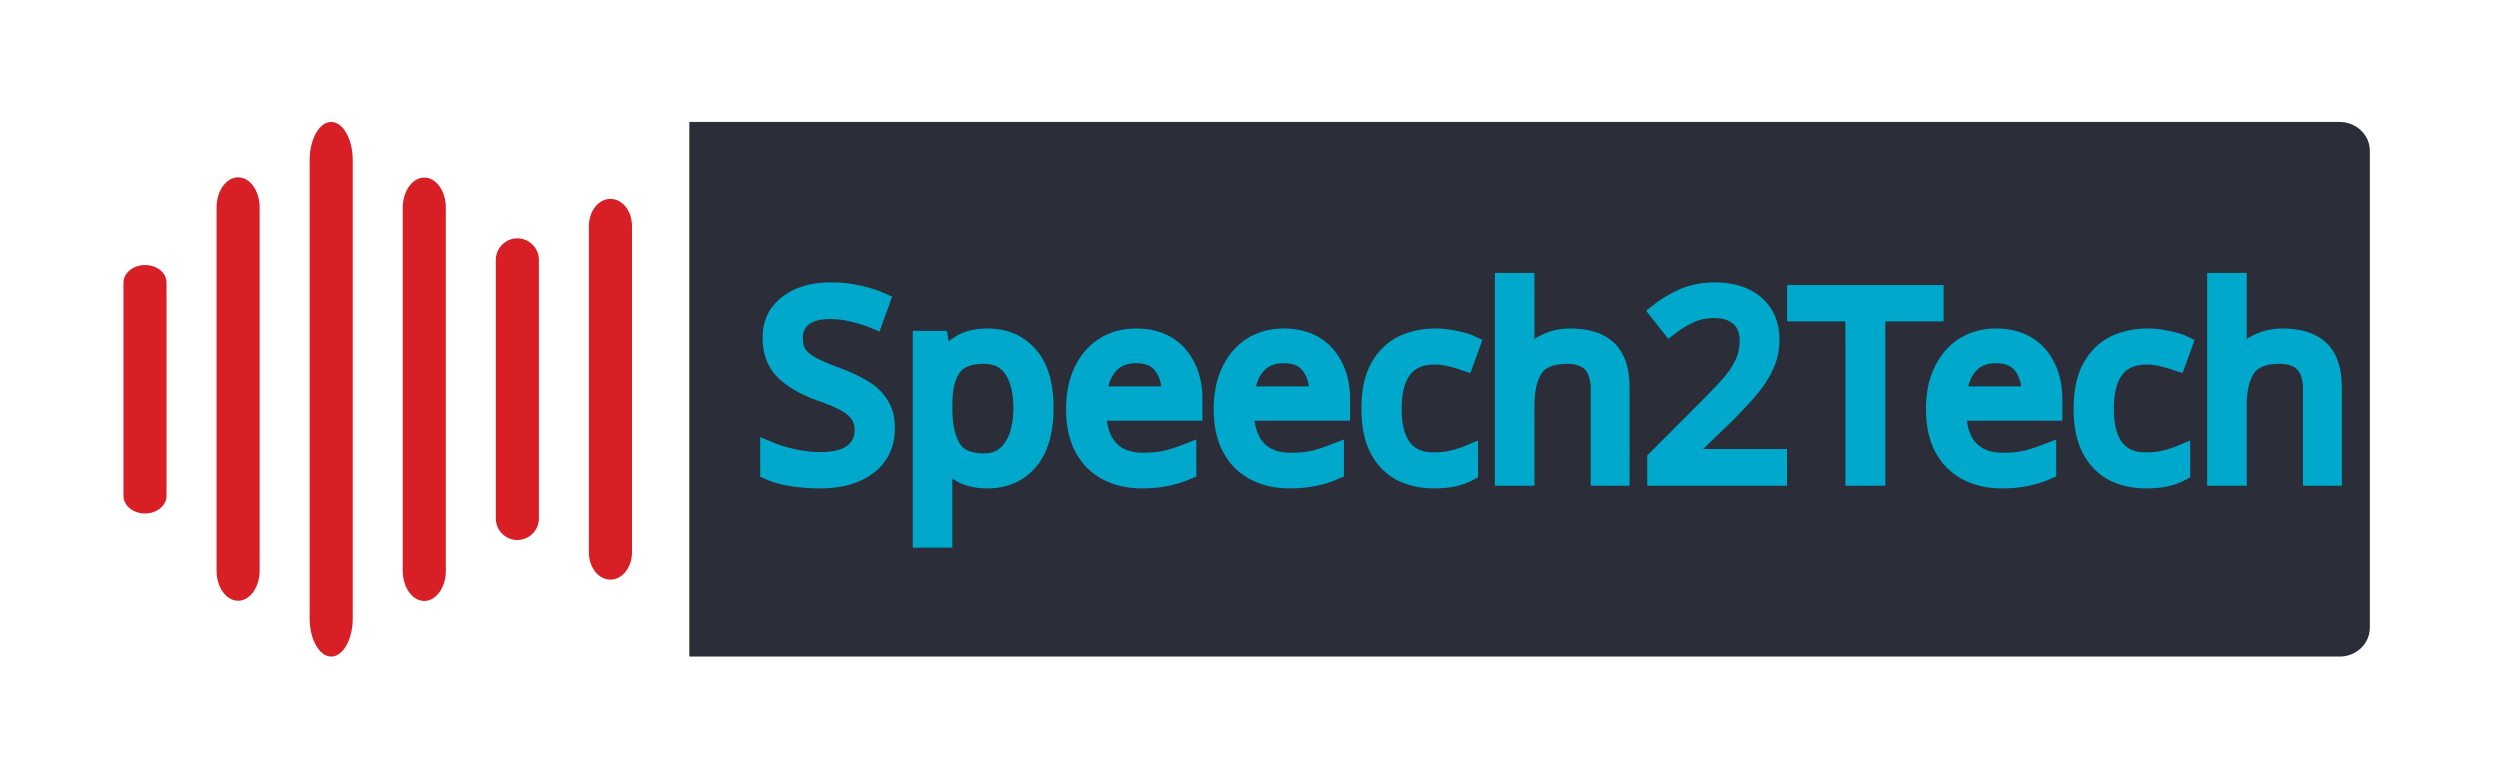
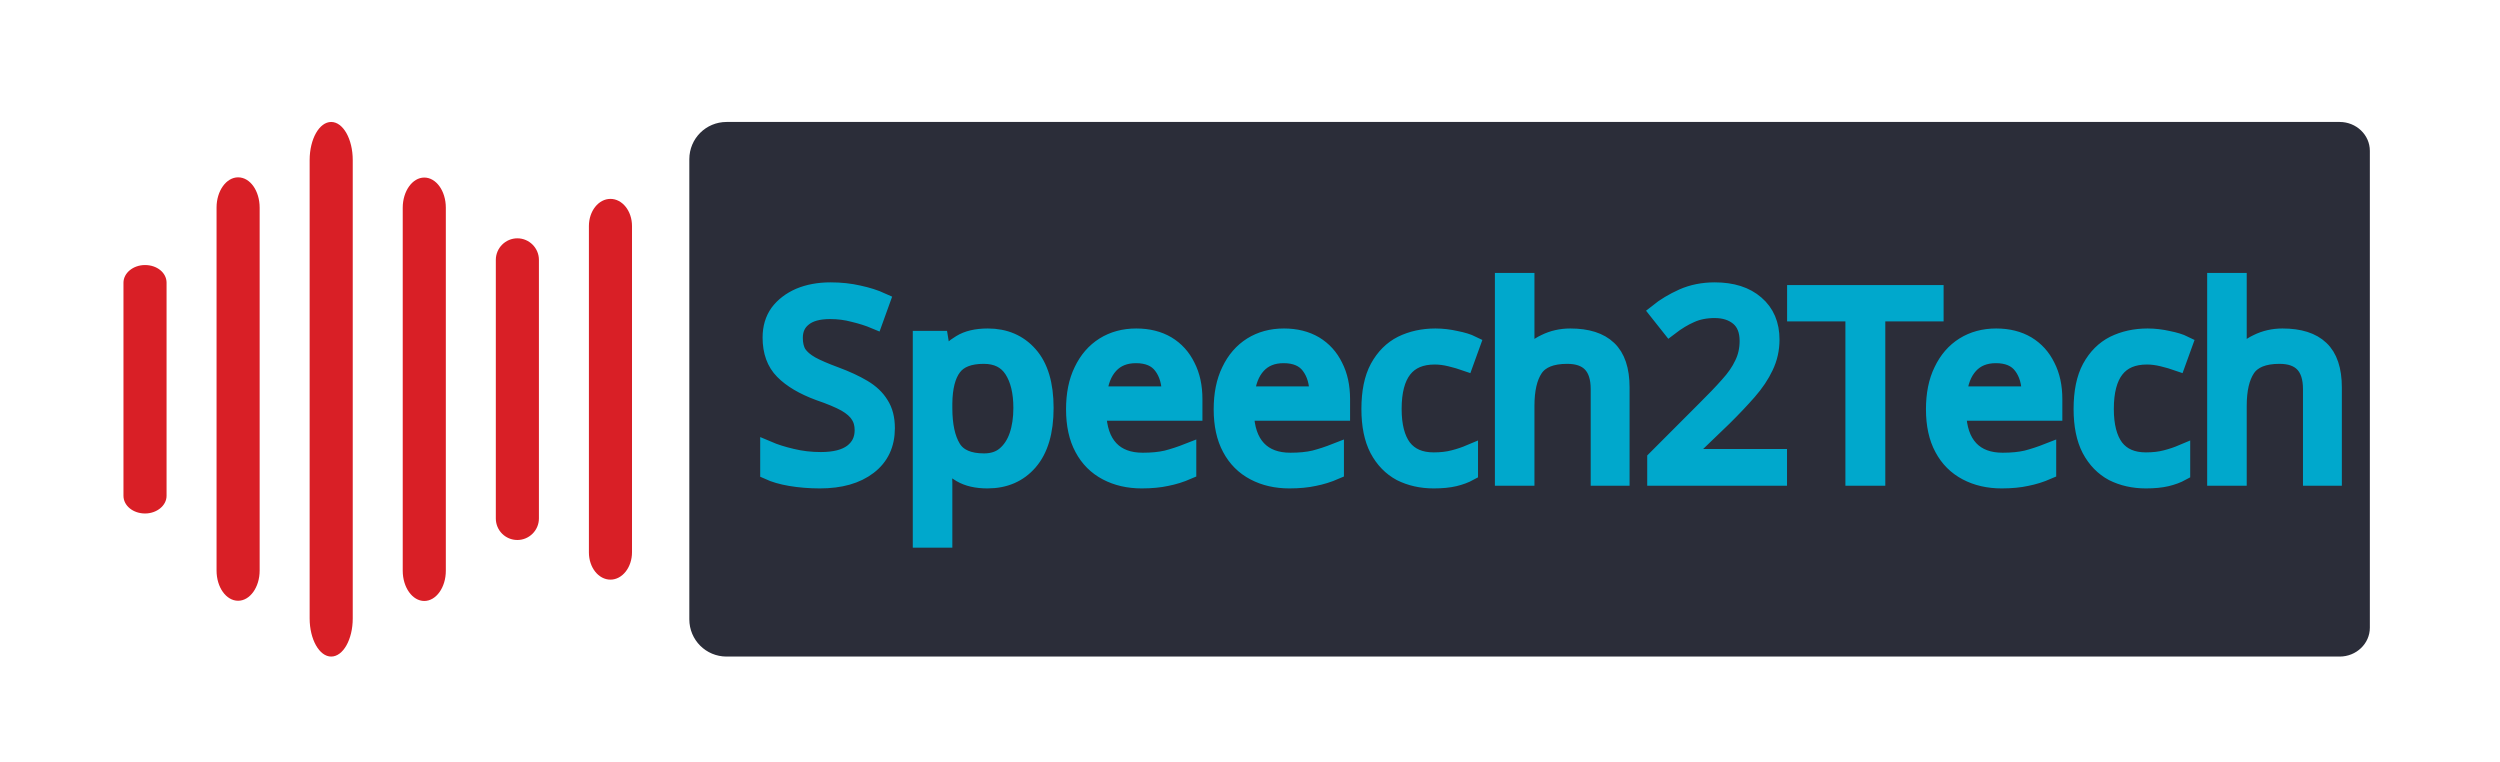
<svg xmlns="http://www.w3.org/2000/svg" version="1.1" id="Layer_1" x="0px" y="0px" viewBox="0 0 116.02 35.32" style="enable-background:new 0 0 116.02 35.32;" xml:space="preserve">
  <style type="text/css">
	.st0{fill-rule:evenodd;clip-rule:evenodd;fill:#D91F26;}
	.st1{fill-rule:evenodd;clip-rule:evenodd;fill:#2B2D39;}
	.st2{fill:#00A8CC;stroke:#00A8CC;stroke-width:0.75;stroke-miterlimit:10;}
	.st3{font-family:'Roboto-Regular';}
	.st4{font-size:12px;}
</style>
  <g>
    <path class="st0" d="M24.01,25.06L24.01,25.06c0.55,0,1-0.45,1-1v-12c0-0.55-0.45-1-1-1h0c-0.55,0-1,0.45-1,1v12   C23.01,24.62,23.46,25.06,24.01,25.06z" />
    <path class="st0" d="M19.69,27.89L19.69,27.89c0.55,0,1-0.63,1-1.4V9.64c0-0.78-0.45-1.4-1-1.4h0c-0.55,0-1,0.63-1,1.4v16.85   C18.69,27.26,19.14,27.89,19.69,27.89z" />
    <path class="st0" d="M15.37,30.47L15.37,30.47c0.55,0,1-0.79,1-1.77V7.43c0-0.98-0.45-1.77-1-1.77h0c-0.55,0-1,0.79-1,1.77V28.7   C14.37,29.67,14.82,30.47,15.37,30.47z" />
    <path class="st0" d="M6.73,12.3L6.73,12.3c-0.55,0-1,0.37-1,0.82v9.89c0,0.46,0.45,0.82,1,0.82h0c0.55,0,1-0.37,1-0.82v-9.89   C7.73,12.66,7.29,12.3,6.73,12.3z" />
    <path class="st0" d="M11.05,8.23L11.05,8.23c-0.55,0-1,0.63-1,1.4v16.85c0,0.78,0.45,1.4,1,1.4h0c0.55,0,1-0.63,1-1.4V9.64   C12.05,8.86,11.61,8.23,11.05,8.23z" />
    <path class="st0" d="M28.33,26.9L28.33,26.9c-0.55,0-1-0.56-1-1.26V10.49c0-0.7,0.45-1.26,1-1.26h0c0.55,0,1,0.56,1,1.26v15.14   C29.33,26.33,28.88,26.9,28.33,26.9z" />
  </g>
  <g>
-     <path class="st1" d="M31.99,5.66h76.59c0.77,0,1.4,0.6,1.4,1.34v22.13c0,0.74-0.63,1.34-1.4,1.34H31.99" />
+     <path class="st1" d="M31.99,28.74c0,0.96,0.77,1.73,1.73,1.73h74.86c0.77,0,1.4-0.6,1.4-1.34V7c0-0.74-0.63-1.34-1.4-1.34H34.64   h-0.92c-0.96,0-1.73,0.77-1.73,1.73v0.85L31.99,28.74z" />
    <text transform="matrix(1.0127 0 0 1 35.0421 22.1663)" class="st2 st3 st4">Speech2Tech</text>
  </g>
+   <path class="st1" d="M34.98,30.47" />
</svg>
